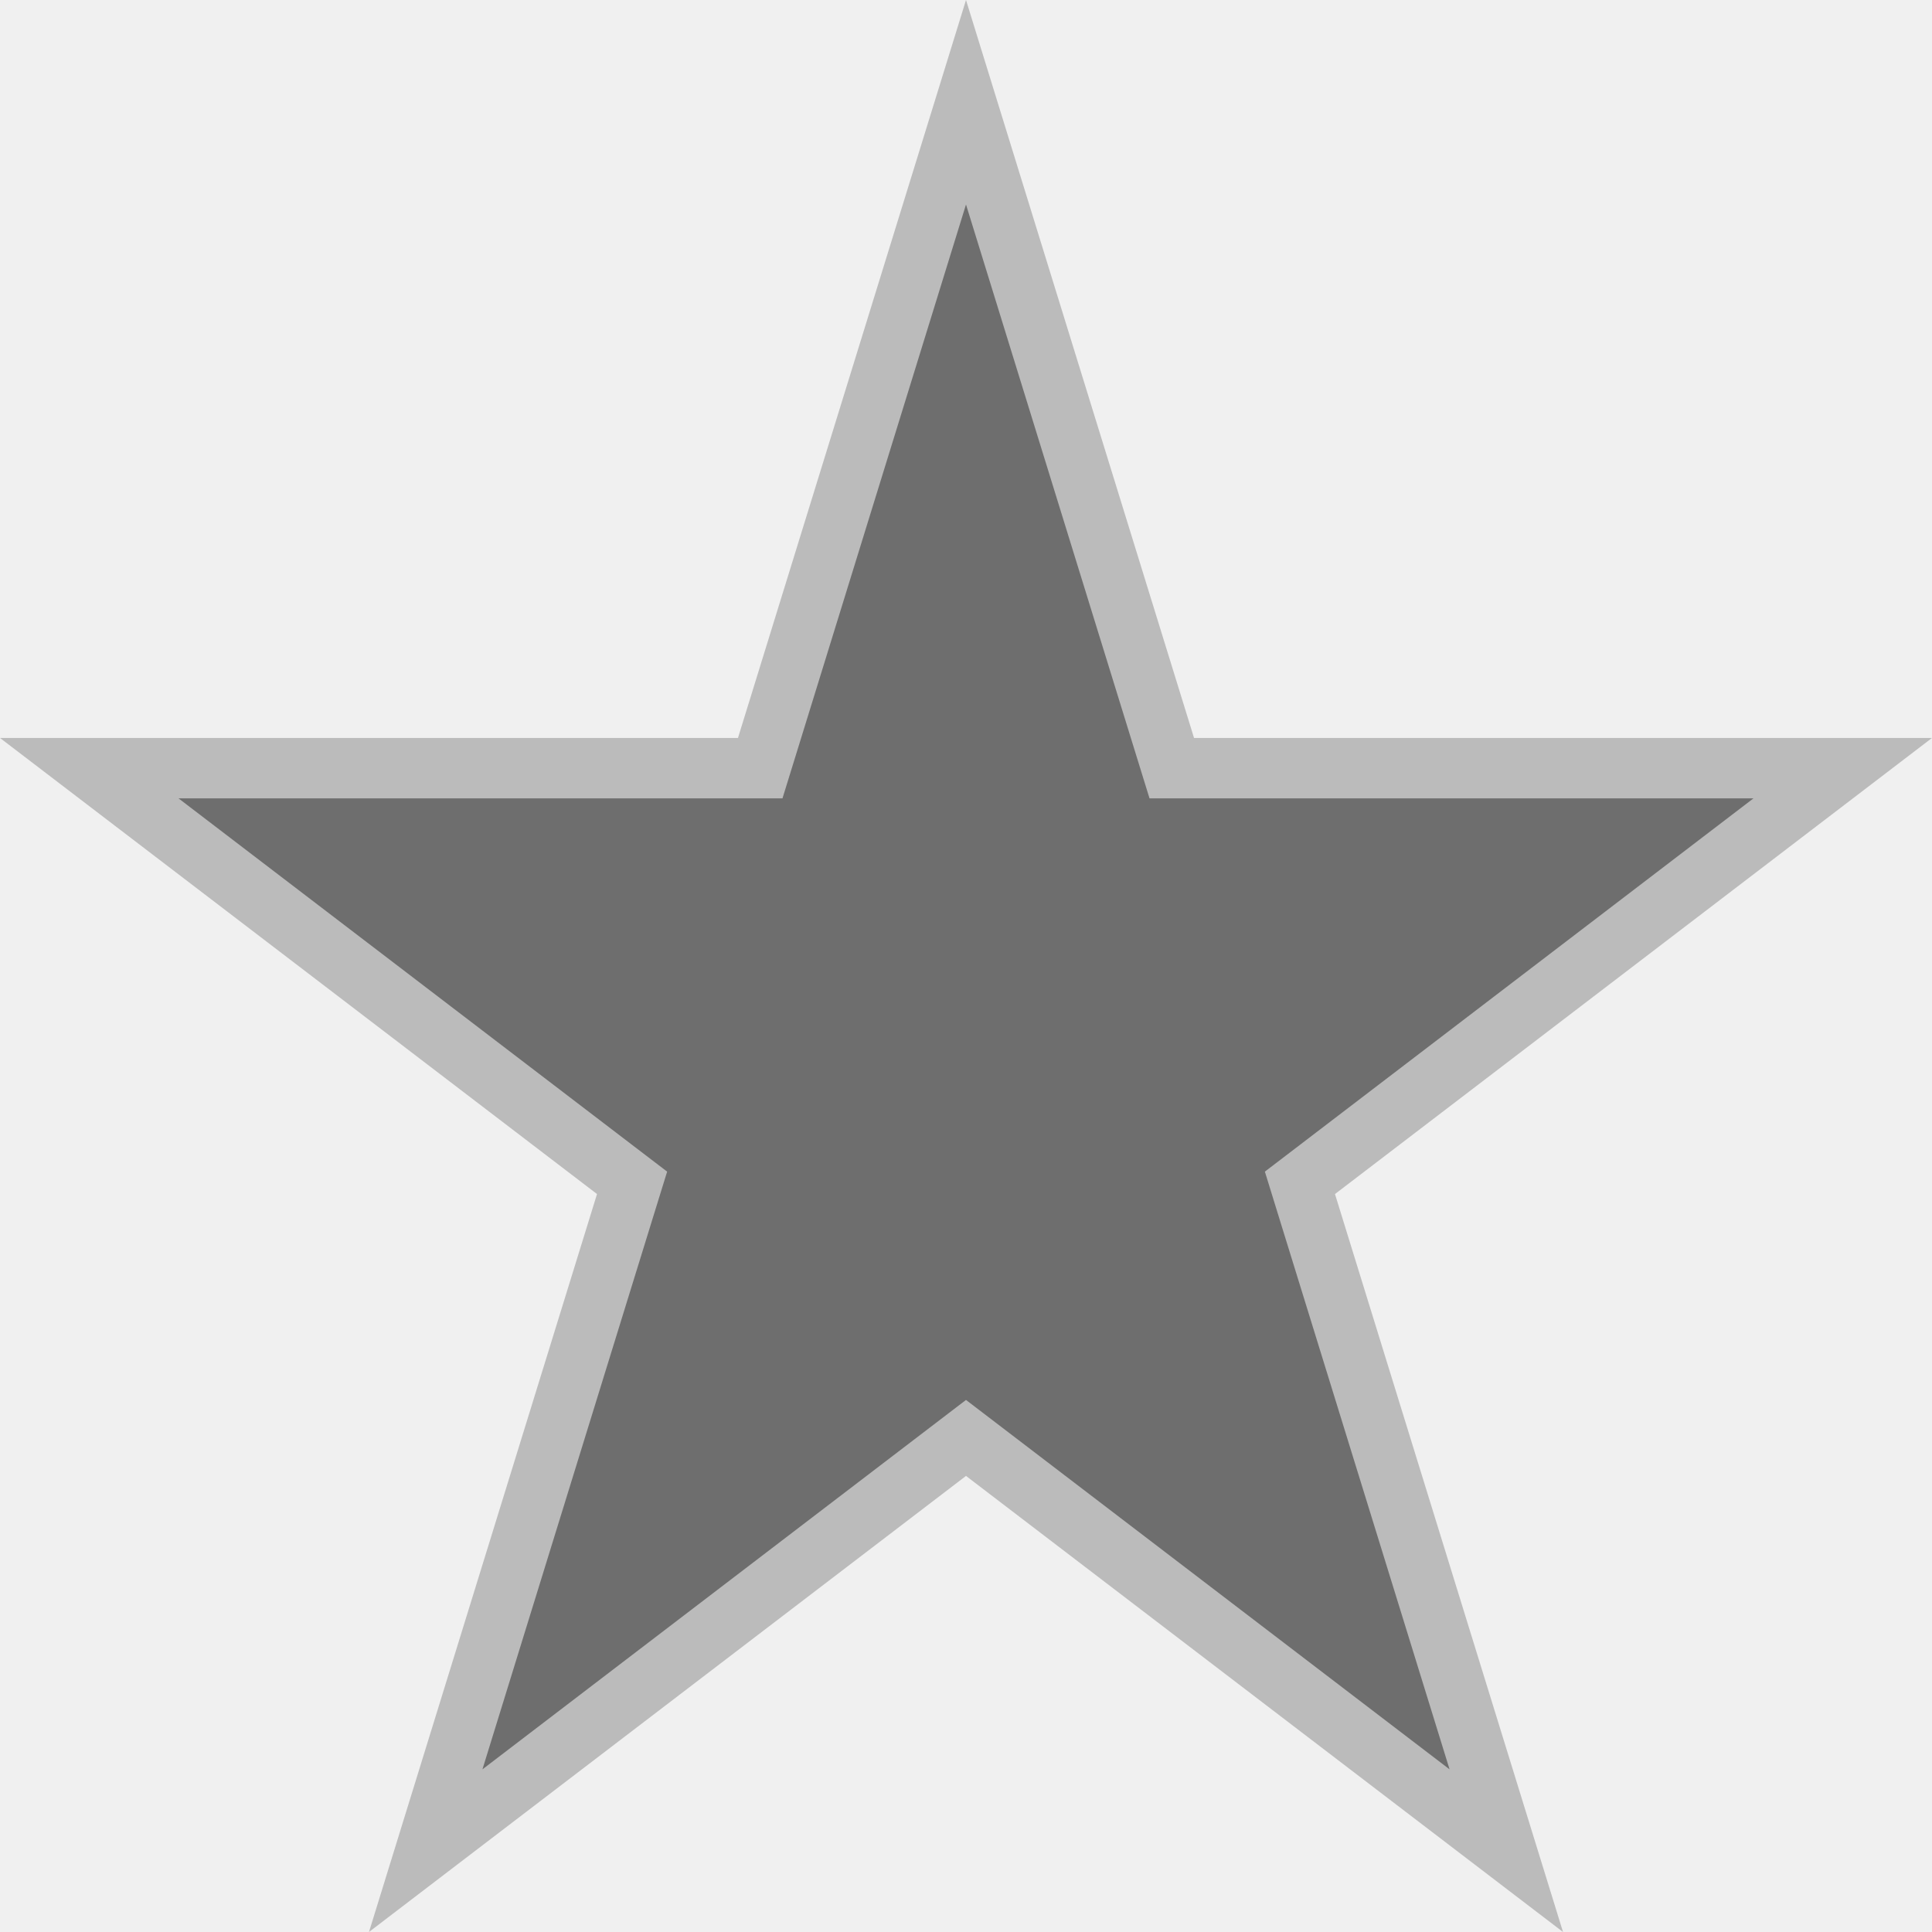
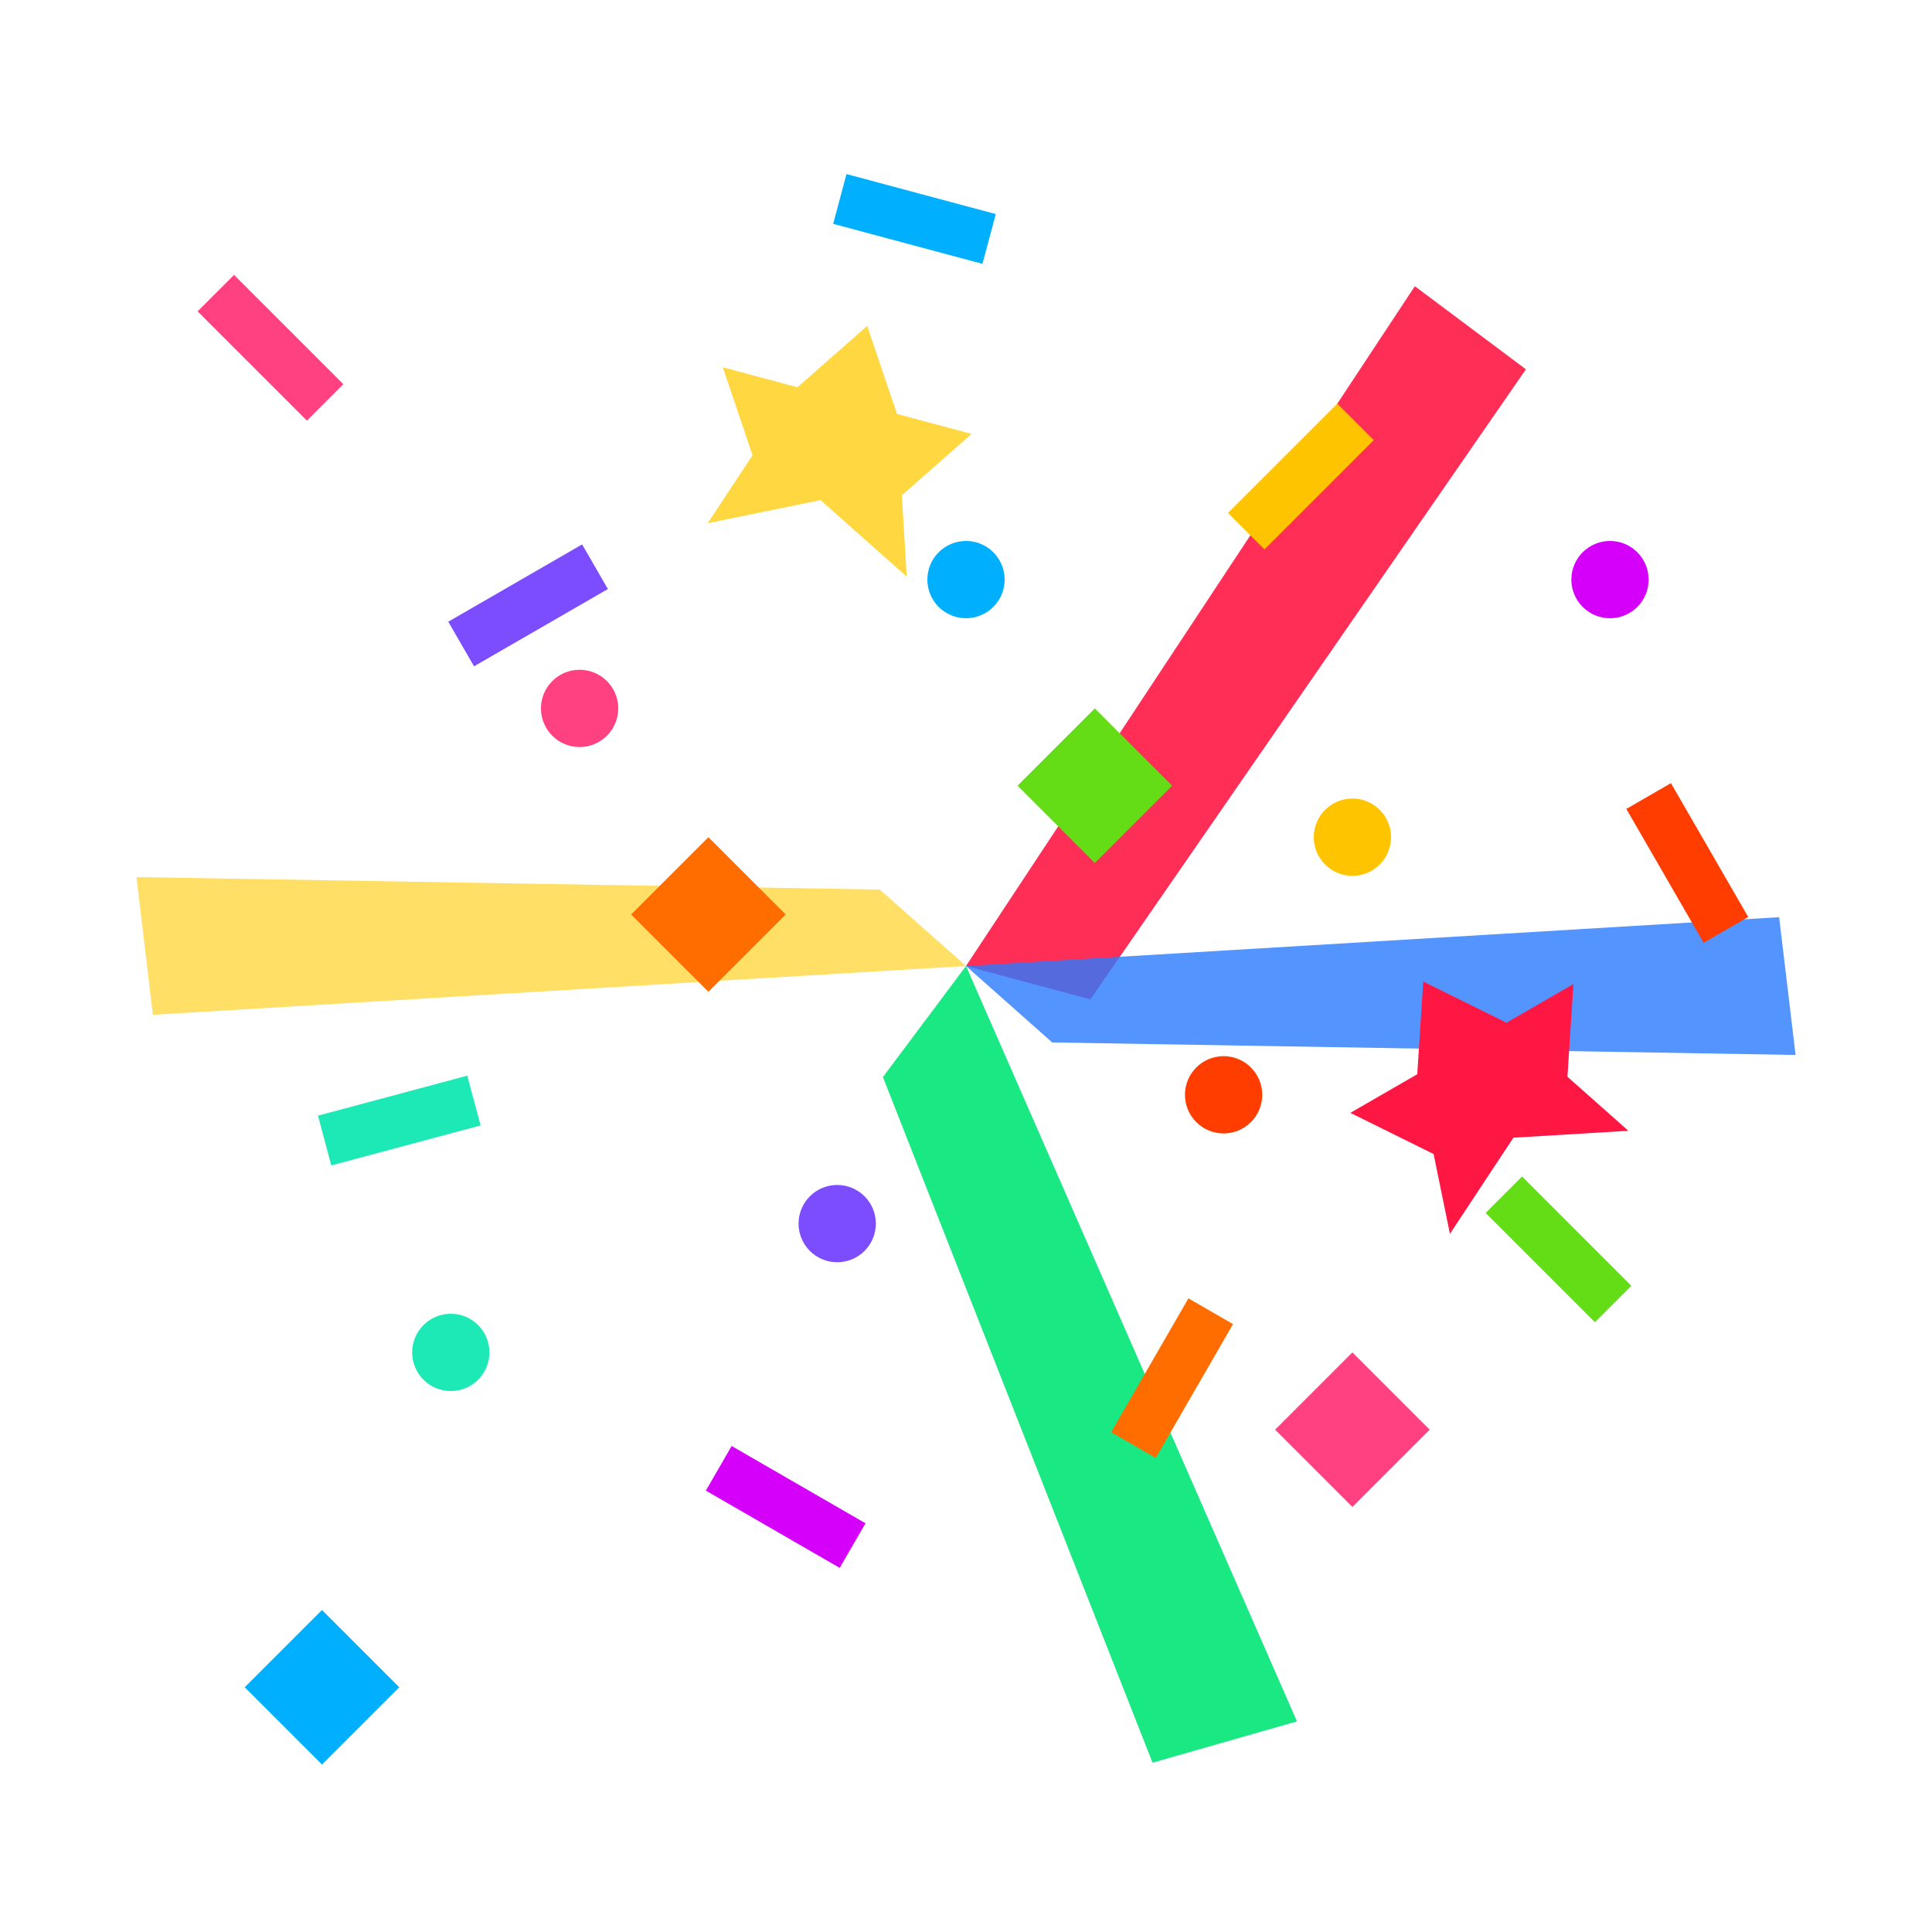
<svg xmlns="http://www.w3.org/2000/svg" width="192" height="192" viewBox="0 0 192 192" fill="none">
-   <path d="M96 10.161L115.796 74.223L116.45 76.338H118.663H183.131L130.848 116.279L129.185 117.549L129.802 119.548L149.694 183.918L97.821 144.291L96 142.9L94.179 144.291L42.306 183.918L62.197 119.548L62.815 117.549L61.152 116.279L8.869 76.338H73.338H75.55L76.204 74.223L96 10.161Z" fill="#6E6E6E" stroke="#BBBBBB" stroke-width="6" />
+   <g clip-path="url(#clip0_1_5)">
+     <rect width="192" height="192" fill="white" />
+     <path opacity="0.9" d="M96 96L140.605 28.443L151.644 36.701L108.364 99.313L96 96Z" fill="#FF1744" />
+     <path opacity="0.8" d="M96 96L176.809 91.15L178.442 104.839L104.566 103.596L96 96Z" fill="#2979FF" />
+     <path opacity="0.9" d="M96 96L128.891 171.071L114.539 175.176L87.742 107.039L96 96Z" fill="#00E676" />
+     <path opacity="0.8" d="M96 96L15.191 100.85L13.559 87.161L87.434 88.404L96 96Z" fill="#FFD740" />
+     <path d="M34.121 38.18L23.26 27.319L19.639 30.94L30.5 41.801L34.121 38.18Z" fill="#FF4081" />
+     <path d="M57.851 54.103L44.549 61.783L47.109 66.217L60.411 58.537L57.851 54.103Z" fill="#7C4DFF" />
+     <path d="M98.961 21.275L84.124 17.299L82.799 22.245L97.636 26.221L98.961 21.275Z" fill="#00B0FF" />
+     <path d="M132.9 40.119L122.039 50.98L125.66 54.601L136.521 43.74L132.9 40.119Z" fill="#FFC400" />
+     <path d="M173.737 91.131L166.057 77.829L161.623 80.389L169.303 93.691L173.737 91.131Z" fill="#FF3D00" />
+     <path d="M46.436 106.899L31.599 110.875L32.924 115.82L47.761 111.845L46.436 106.899Z" fill="#1DE9B6" />
+     <path d="M86.011 151.383L72.709 143.703L70.149 148.137L83.451 155.817L86.011 151.383Z" fill="#D500F9" />
+     <path d="M118.103 129.029L110.423 142.331L114.857 144.891L122.537 131.589L118.103 129.029Z" fill="#FF6D00" />
+     <path d="M162.121 127.78L151.26 116.919L147.639 120.54L158.5 131.401L162.121 127.78Z" fill="#64DD17" />
+     <path d="M57.6 74.24C59.721 74.24 61.44 72.521 61.44 70.4C61.44 68.279 59.721 66.56 57.6 66.56C55.479 66.56 53.76 68.279 53.76 70.4C53.76 72.521 55.479 74.24 57.6 74.24Z" fill="#FF4081" />
+     <path d="M96 61.44C98.121 61.44 99.84 59.721 99.84 57.6C99.84 55.479 98.121 53.76 96 53.76C93.879 53.76 92.16 55.479 92.16 57.6C92.16 59.721 93.879 61.44 96 61.44Z" fill="#00B0FF" />
+     <path d="M134.4 87.04C136.521 87.04 138.24 85.321 138.24 83.2C138.24 81.079 136.521 79.36 134.4 79.36C132.279 79.36 130.56 81.079 130.56 83.2C130.56 85.321 132.279 87.04 134.4 87.04Z" fill="#FFC400" />
+     <path d="M83.2 125.44C85.321 125.44 87.04 123.721 87.04 121.6C87.04 119.479 85.321 117.76 83.2 117.76C81.079 117.76 79.36 119.479 79.36 121.6C79.36 123.721 81.079 125.44 83.2 125.44Z" fill="#7C4DFF" />
+     <path d="M121.6 112.64C123.721 112.64 125.44 110.921 125.44 108.8C125.44 106.679 123.721 104.96 121.6 104.96C119.479 104.96 117.76 106.679 117.76 108.8C117.76 110.921 119.479 112.64 121.6 112.64Z" fill="#FF3D00" />
+     <path d="M44.8 138.24C46.921 138.24 48.64 136.521 48.64 134.4C48.64 132.279 46.921 130.56 44.8 130.56C42.679 130.56 40.96 132.279 40.96 134.4C40.96 136.521 42.679 138.24 44.8 138.24Z" fill="#1DE9B6" />
+     <path d="M160 61.44C162.121 61.44 163.84 59.721 163.84 57.6C163.84 55.479 162.121 53.76 160 53.76C157.879 53.76 156.16 55.479 156.16 57.6C156.16 59.721 157.879 61.44 160 61.44Z" fill="#D500F9" />
+     <path d="M70.4 83.2L78.08 90.88L70.4 98.56L62.72 90.88L70.4 83.2Z" fill="#FF6D00" />
+     <path d="M108.8 70.4L116.48 78.08L108.8 85.76L101.12 78.08L108.8 70.4Z" fill="#64DD17" />
+     <path d="M134.4 134.4L142.08 142.08L134.4 149.76L126.72 142.08L134.4 134.4Z" fill="#FF4081" />
+     <path d="M32 160L39.68 167.68L32 175.36L24.32 167.68L32 160Z" fill="#00B0FF" />
+     <path d="M86.182 32.392L89.139 41.136L96.558 43.124L89.624 49.217L90.109 57.298L81.544 49.702L70.327 51.997L74.788 45.241L71.83 36.498L79.248 38.486L86.182 32.392Z" fill="#FFD740" />
+     <path d="M141.44 97.543L149.714 101.634L156.365 97.794L155.771 107.006L161.828 112.377L150.4 113.063L144.092 122.617L142.469 114.686L134.195 110.594L140.846 106.754L141.44 97.543Z" fill="#FF1744" />
+   </g>
+   <defs>
+     <clipPath id="clip0_1_5">
+       <rect width="192" height="192" fill="white" />
+     </clipPath>
+   </defs>
</svg>
